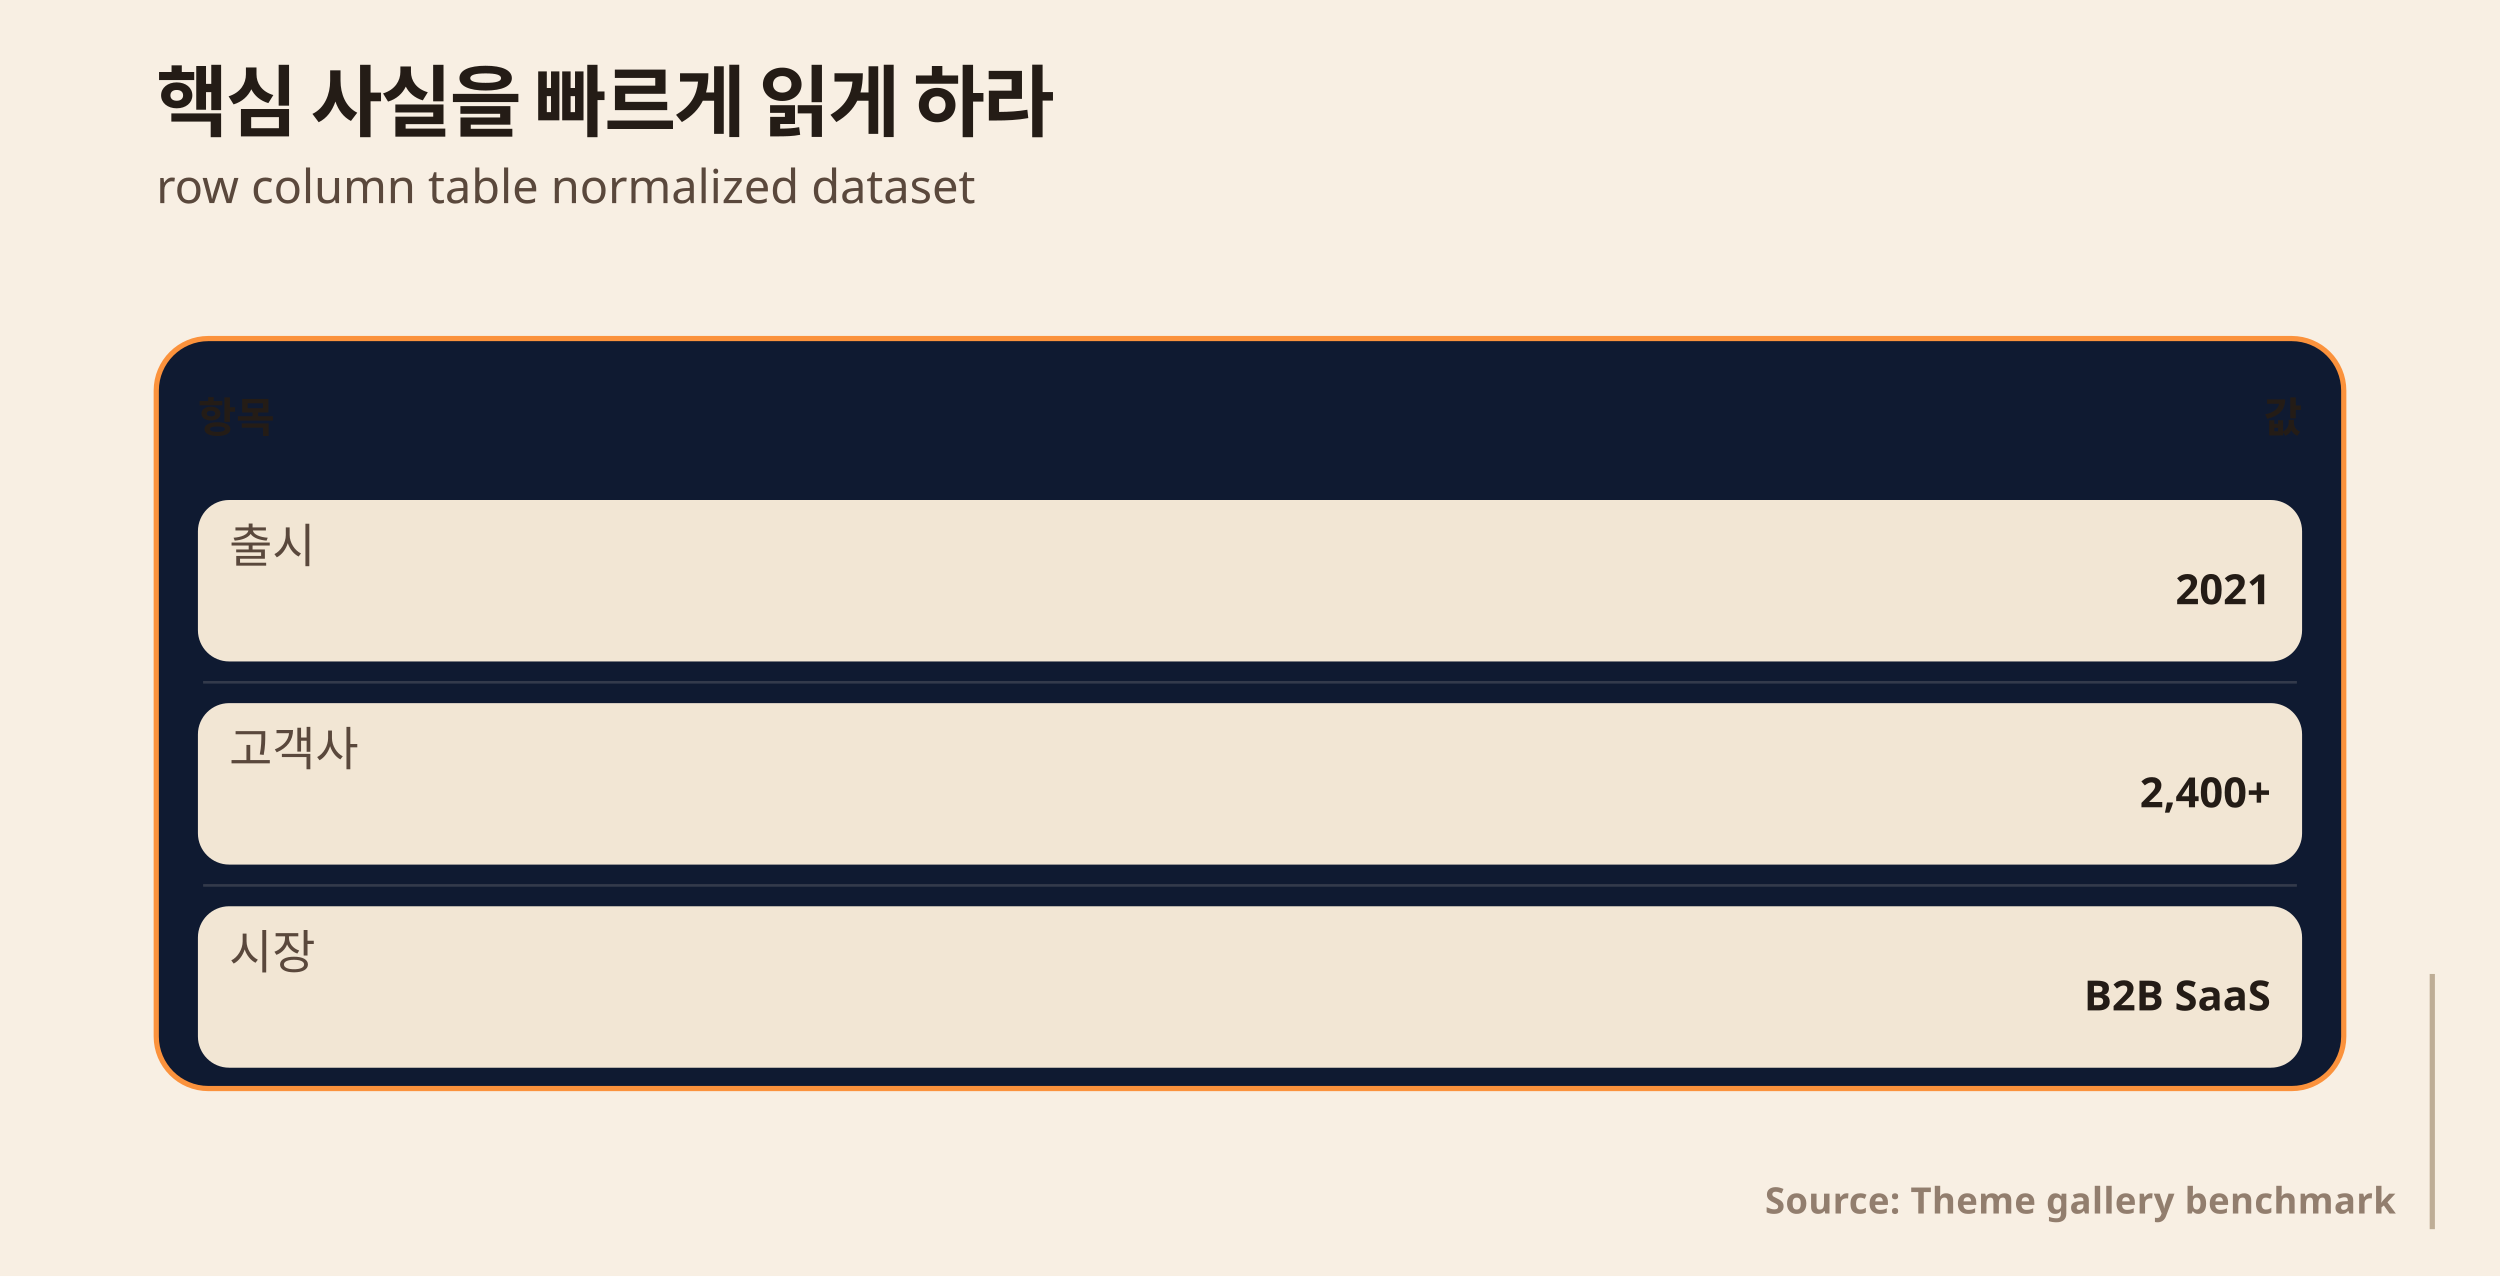
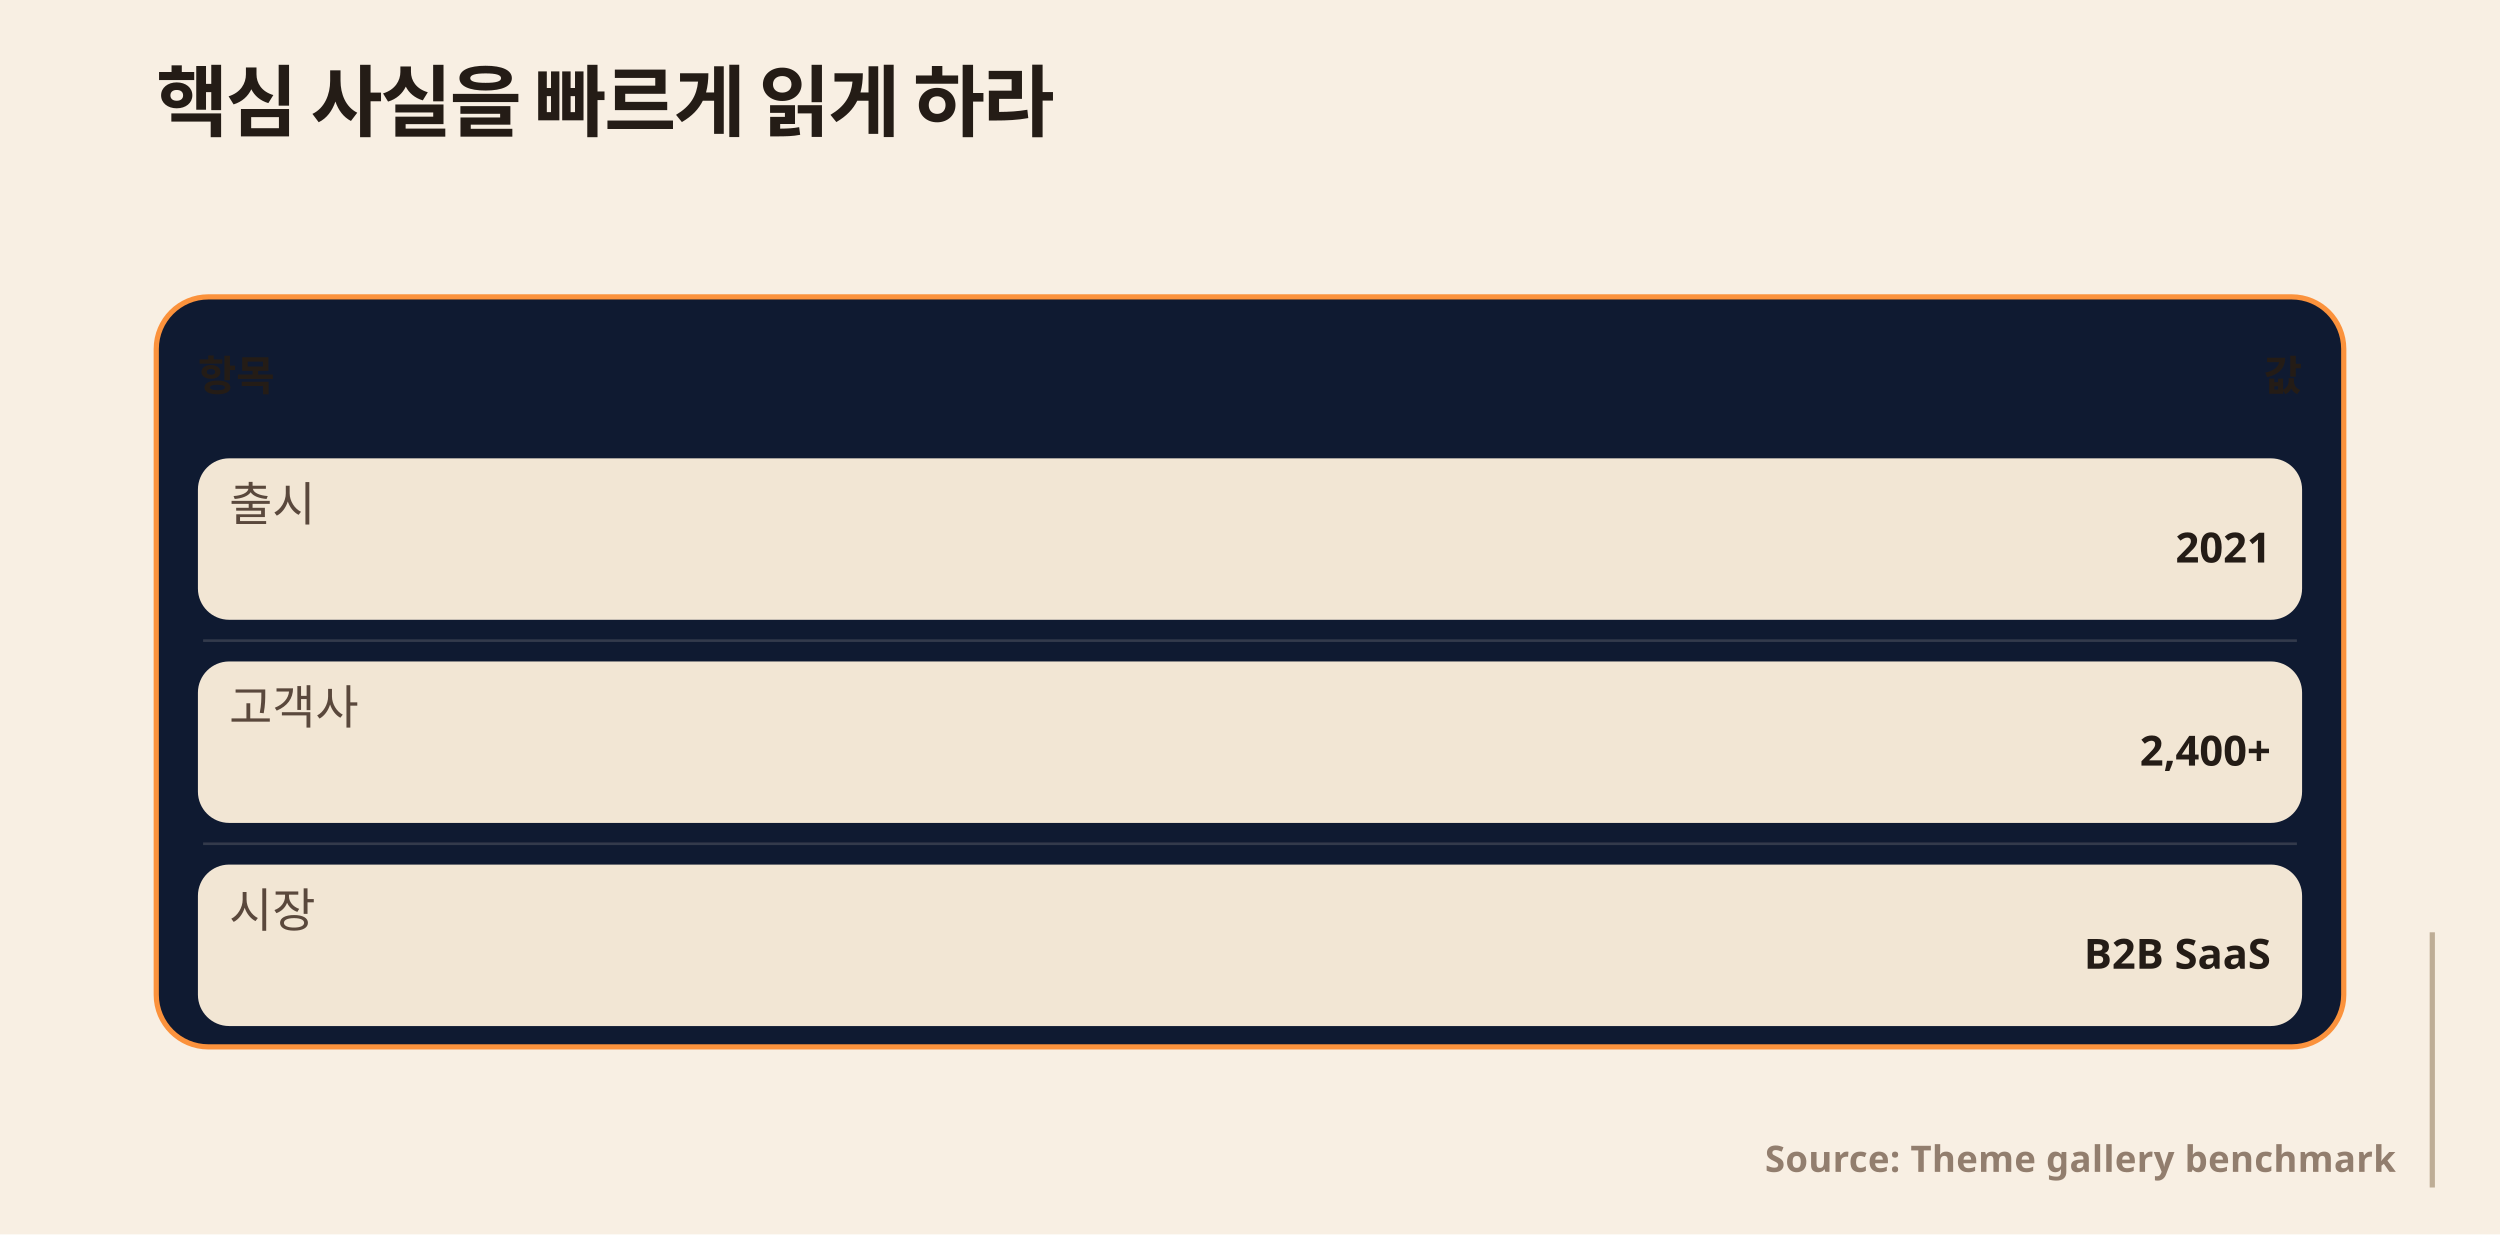
- <svg xmlns="http://www.w3.org/2000/svg" width="960" height="490" viewBox="0 0 960 490" fill="none">
+ <svg xmlns="http://www.w3.org/2000/svg" width="960" height="474" viewBox="0 0 960 474" fill="none">
  <style>.cg-root .title{font:700 30px 'Space Grotesk', 'Pretendard', 'Apple SD Gothic Neo', sans-serif; fill:#241c16; letter-spacing:-0.03em;}.cg-root .subtitle{font:500 18px 'IBM Plex Sans KR', 'Pretendard', 'Apple SD Gothic Neo', sans-serif; fill:#5a483c;}.cg-root .label,.cg-root .axis,.cg-root .header,.cg-root .cell{font:720 16px 'IBM Plex Sans KR', 'Pretendard', 'Apple SD Gothic Neo', sans-serif; fill:#5a483c;}.cg-root .value{font:700 16px 'IBM Plex Sans KR', 'Pretendard', 'Apple SD Gothic Neo', sans-serif; fill:#241c16;}.cg-root .header{font-weight:700; fill:#241c16;}.cg-root .tick{font:500 14px 'IBM Plex Sans KR', 'Pretendard', 'Apple SD Gothic Neo', sans-serif; fill:#8a7464;}.cg-root .source{font:600 14px 'IBM Plex Sans KR', 'Pretendard', 'Apple SD Gothic Neo', sans-serif; fill:#8a7464; letter-spacing:0.01em;}.cg-root .stat{font:800 72px 'Space Grotesk', 'Pretendard', 'Apple SD Gothic Neo', sans-serif; fill:#241c16; letter-spacing:-0.04em;}</style>
-   <rect x="0" y="0" width="960" height="490" fill="#f8efe3" />
+   <rect x="0" y="0" width="960" height="474" fill="#f8efe3" />
  <g class="cg-root">
    <text x="60" y="50" class="title" fill="#241c16" style="fill:#241c16 !important;">핵심 사실을 빠르게 읽게 하라</text>
-     <text x="60" y="78" class="subtitle" fill="#5a483c" style="fill:#5a483c !important;">row column table normalized dataset</text>
-     <rect x="60" y="130" width="840" height="288" rx="20" fill="#0f1a31" stroke="#fb923c" stroke-width="2" />
-     <text x="76" y="166" class="header" fill="#241c16" style="fill:#241c16 !important;">항목</text>
-     <text x="884" y="166" class="header" text-anchor="end" fill="#241c16" style="fill:#241c16 !important;">값</text>
-     <rect x="76" y="192" width="808" height="62" rx="12" fill="#f2e6d4" />
-     <text x="88" y="216" class="subtitle" fill="#5a483c" style="fill:#5a483c !important;">출시</text>
-     <text x="872" y="232" class="value" text-anchor="end" font-size="28" fill="#241c16" style="fill:#241c16 !important;">2021</text>
-     <line x1="78" y1="262" x2="882" y2="262" stroke="#d8cfc4" stroke-width="1" stroke-opacity="0.18" />
-     <rect x="76" y="270" width="808" height="62" rx="12" fill="#f2e6d4" />
-     <text x="88" y="294" class="subtitle" fill="#5a483c" style="fill:#5a483c !important;">고객사</text>
-     <text x="872" y="310" class="value" text-anchor="end" font-size="28" fill="#241c16" style="fill:#241c16 !important;">2,400+</text>
-     <line x1="78" y1="340" x2="882" y2="340" stroke="#d8cfc4" stroke-width="1" stroke-opacity="0.18" />
-     <rect x="76" y="348" width="808" height="62" rx="12" fill="#f2e6d4" />
-     <text x="88" y="372" class="subtitle" fill="#5a483c" style="fill:#5a483c !important;">시장</text>
-     <text x="872" y="388" class="value" text-anchor="end" font-size="28" fill="#241c16" style="fill:#241c16 !important;">B2B SaaS</text>
-     <line x1="934" y1="374" x2="934" y2="472" stroke="#baa78f" stroke-width="2" stroke-opacity="0.92" />
-     <text x="920" y="466" class="source" text-anchor="end" opacity="0.92" fill="#8a7464" style="fill:#8a7464 !important;">Source: Theme gallery benchmark</text>
+     <rect x="60" y="114" width="840" height="288" rx="20" fill="#0f1a31" stroke="#fb923c" stroke-width="2" />
+     <text x="76" y="150" class="header" fill="#241c16" style="fill:#241c16 !important;">항목</text>
+     <text x="884" y="150" class="header" text-anchor="end" fill="#241c16" style="fill:#241c16 !important;">값</text>
+     <rect x="76" y="176" width="808" height="62" rx="12" fill="#f2e6d4" />
+     <text x="88" y="200" class="subtitle" fill="#5a483c" style="fill:#5a483c !important;">출시</text>
+     <text x="872" y="216" class="value" text-anchor="end" font-size="28" fill="#241c16" style="fill:#241c16 !important;">2021</text>
+     <line x1="78" y1="246" x2="882" y2="246" stroke="#d8cfc4" stroke-width="1" stroke-opacity="0.18" />
+     <rect x="76" y="254" width="808" height="62" rx="12" fill="#f2e6d4" />
+     <text x="88" y="278" class="subtitle" fill="#5a483c" style="fill:#5a483c !important;">고객사</text>
+     <text x="872" y="294" class="value" text-anchor="end" font-size="28" fill="#241c16" style="fill:#241c16 !important;">2,400+</text>
+     <line x1="78" y1="324" x2="882" y2="324" stroke="#d8cfc4" stroke-width="1" stroke-opacity="0.18" />
+     <rect x="76" y="332" width="808" height="62" rx="12" fill="#f2e6d4" />
+     <text x="88" y="356" class="subtitle" fill="#5a483c" style="fill:#5a483c !important;">시장</text>
+     <text x="872" y="372" class="value" text-anchor="end" font-size="28" fill="#241c16" style="fill:#241c16 !important;">B2B SaaS</text>
+     <line x1="934" y1="358" x2="934" y2="456" stroke="#baa78f" stroke-width="2" stroke-opacity="0.92" />
+     <text x="920" y="450" class="source" text-anchor="end" opacity="0.92" fill="#8a7464" style="fill:#8a7464 !important;">Source: Theme gallery benchmark</text>
  </g>
</svg>
